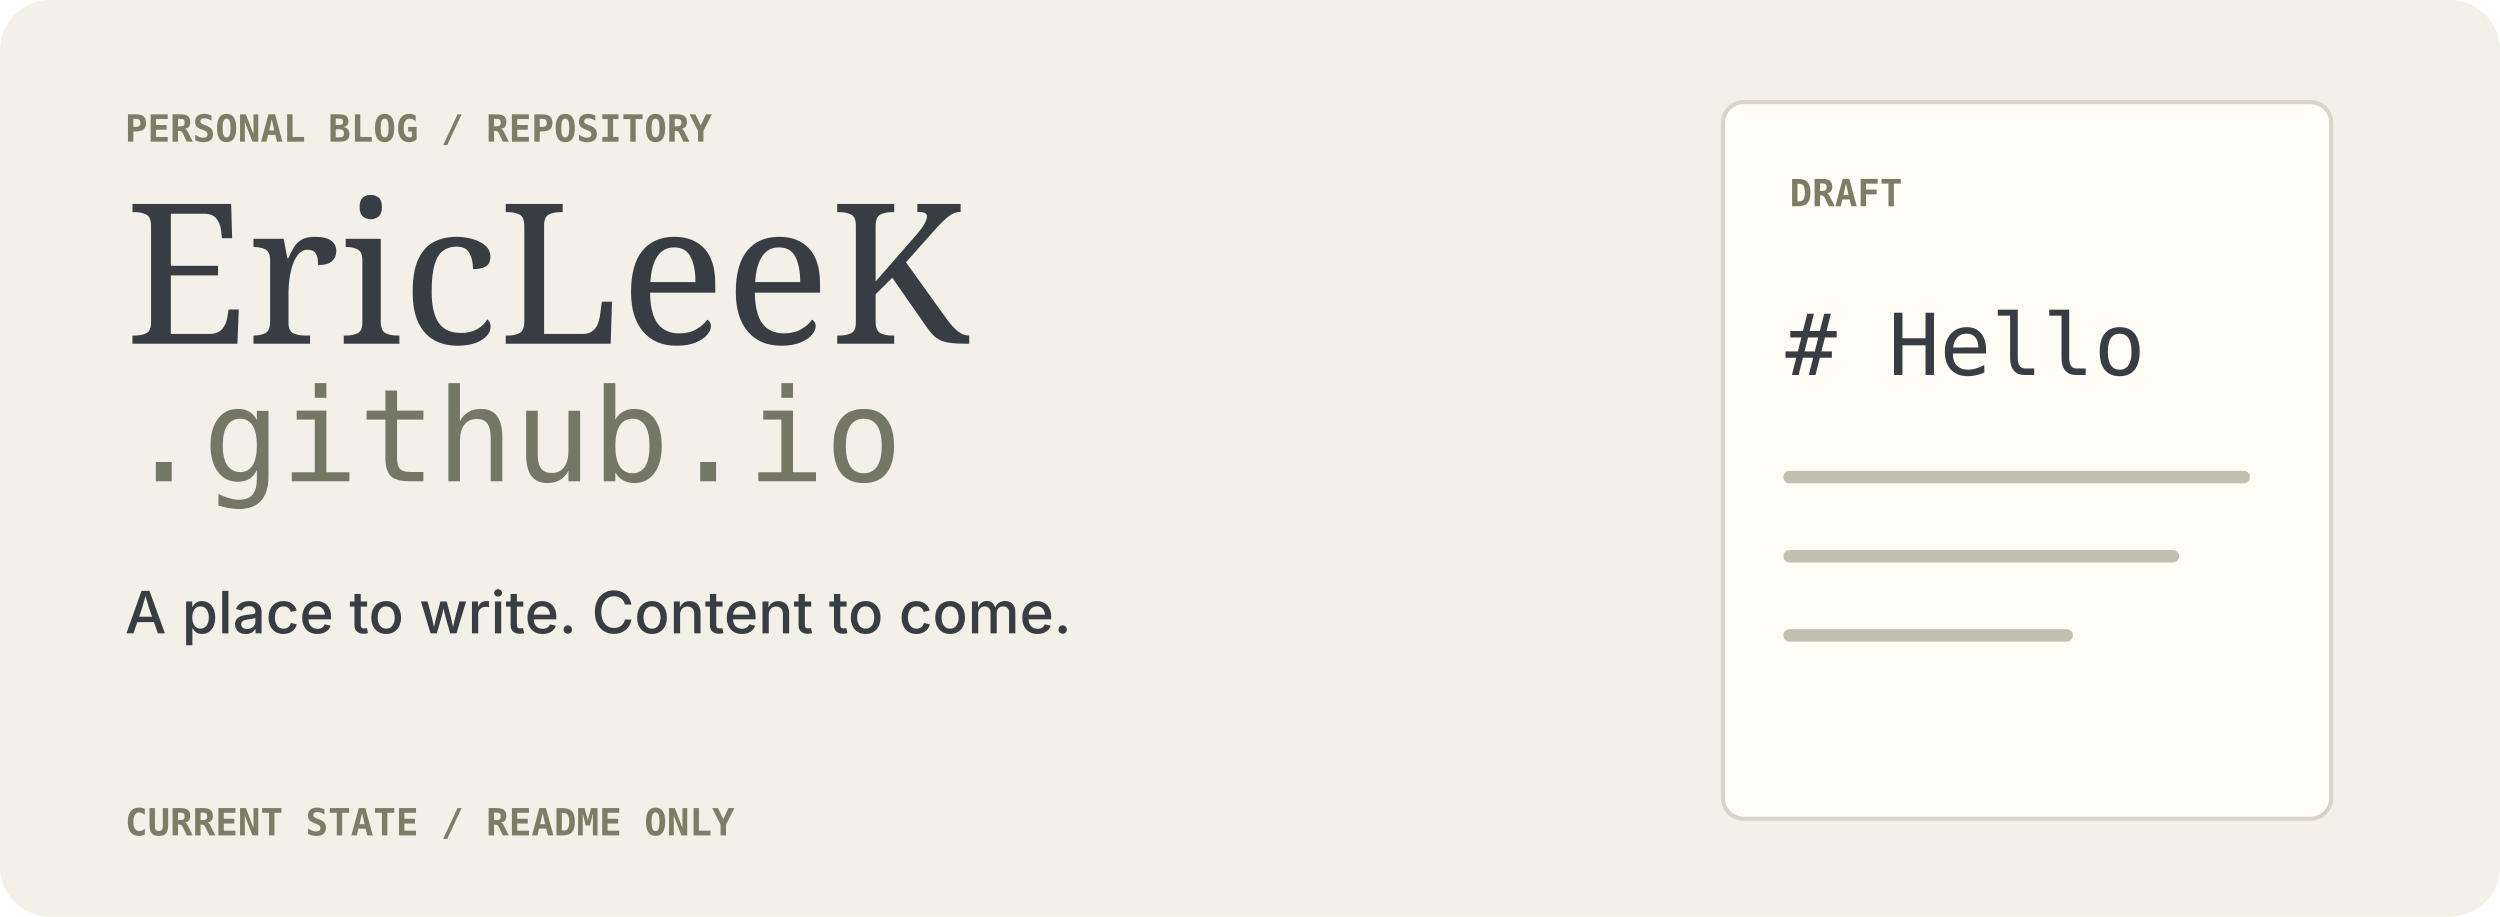
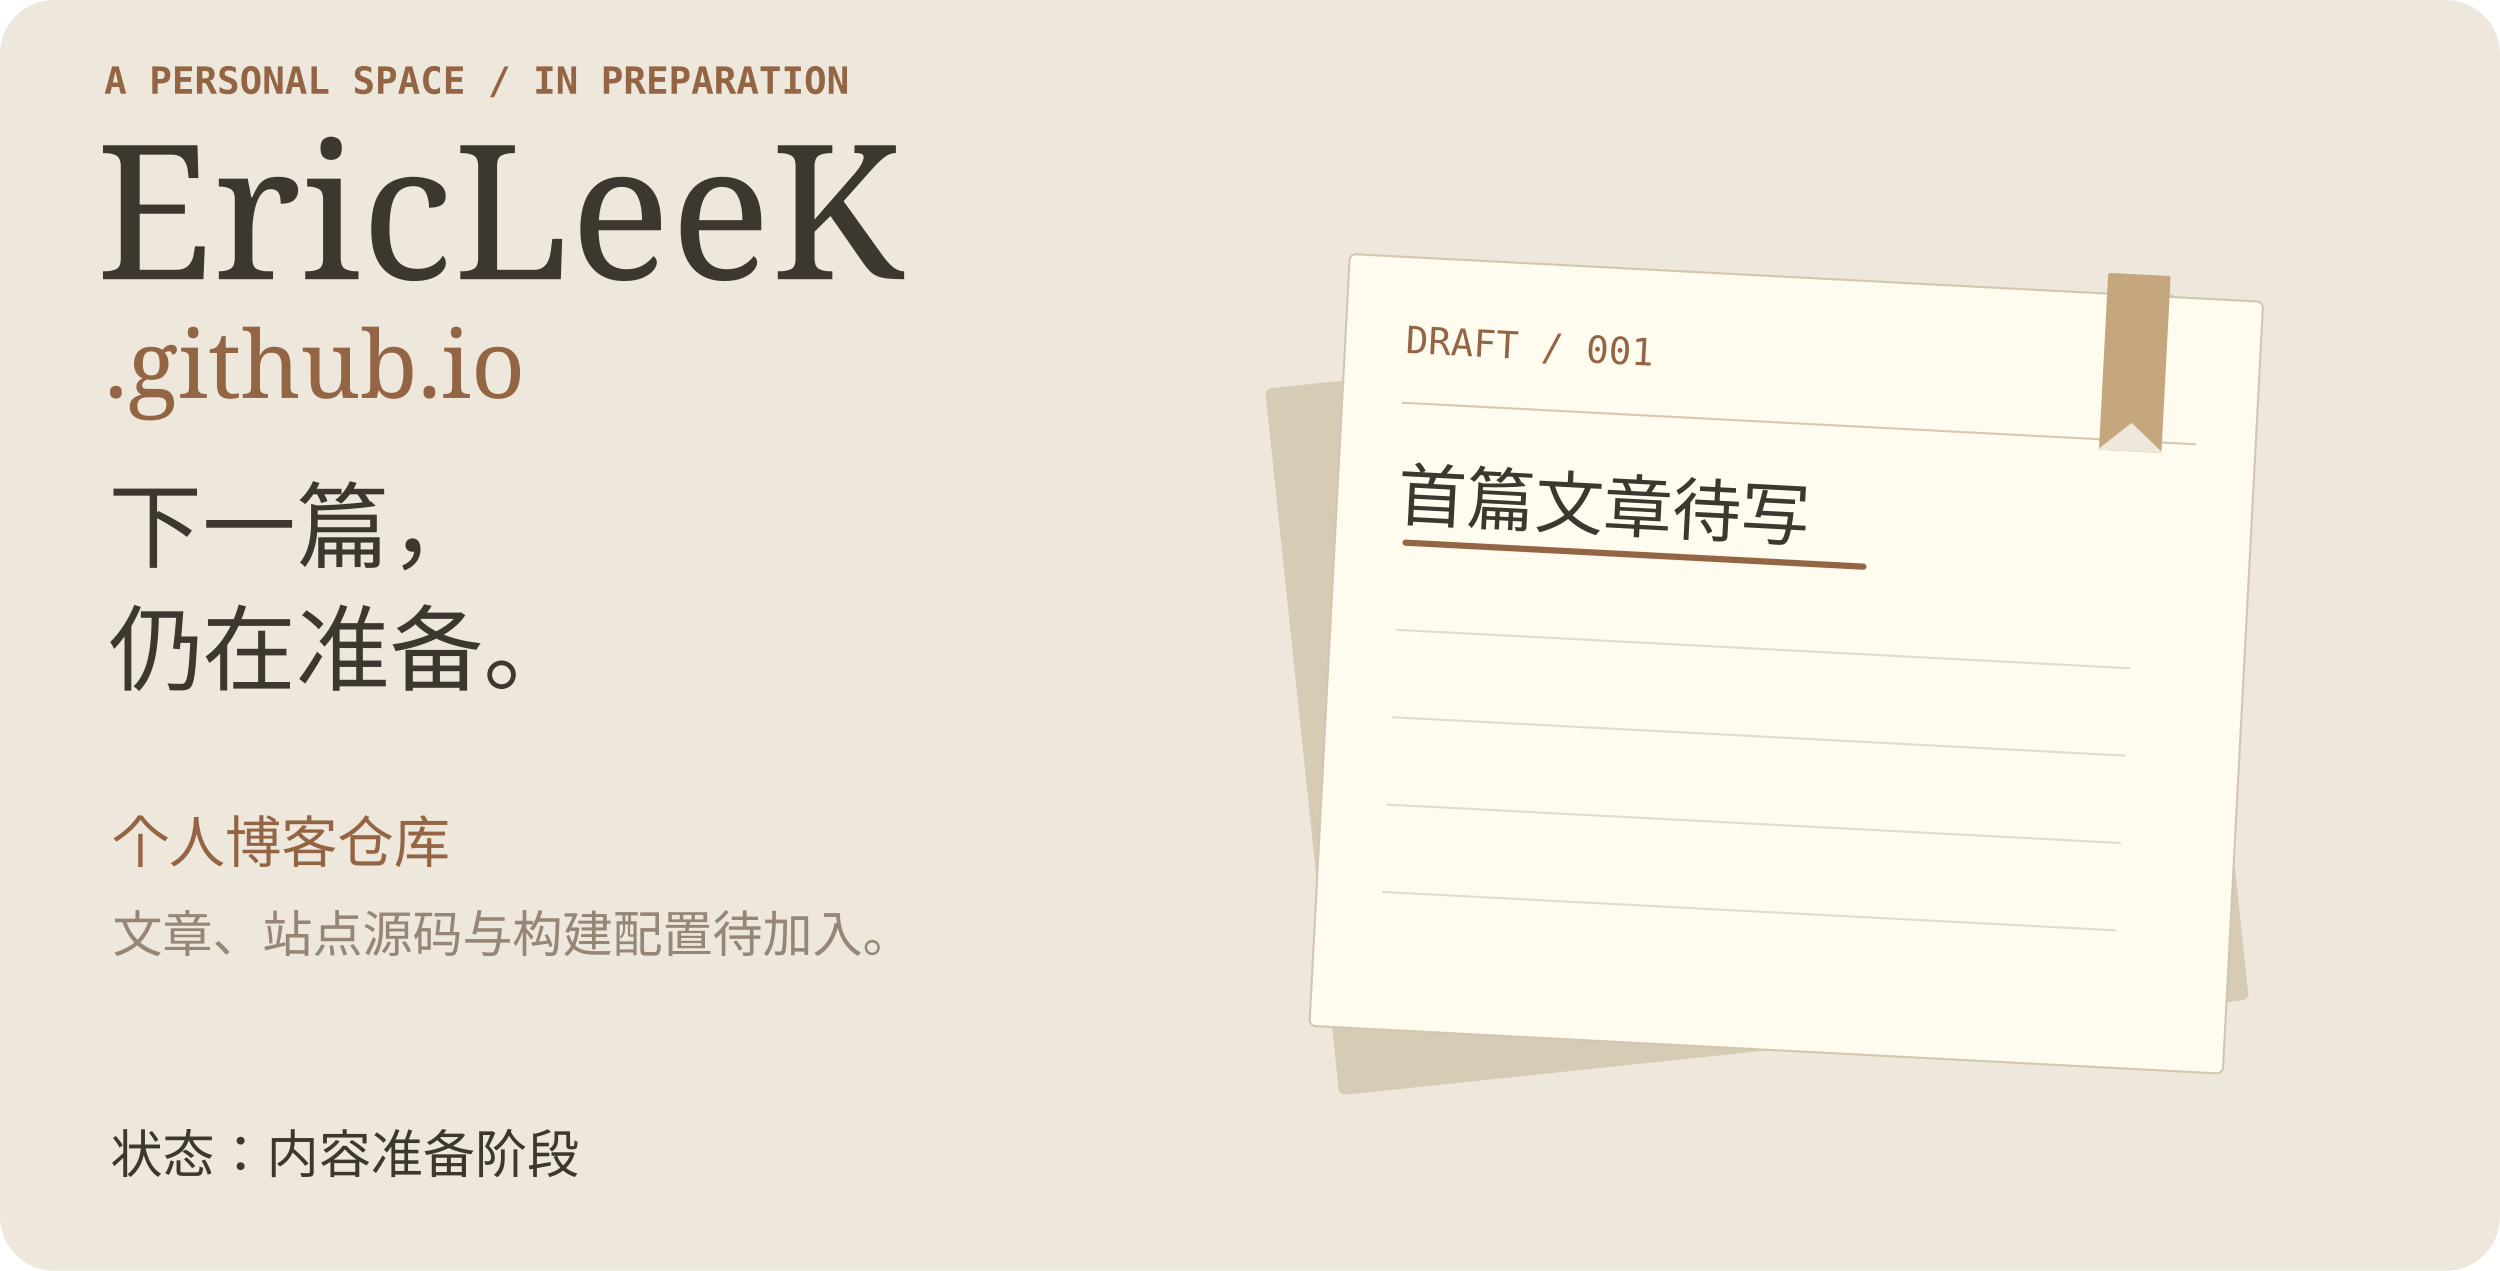
- <svg xmlns="http://www.w3.org/2000/svg" width="1200" height="440" viewBox="0 0 1200 440" role="img" aria-labelledby="title desc">
+ <svg xmlns="http://www.w3.org/2000/svg" width="1200" height="610" viewBox="0 0 1200 610" role="img" aria-labelledby="title desc">
  <defs>
-     <clipPath id="frame">
-       <rect width="1200" height="440" rx="24" />
+     <clipPath id="canvas">
+       <rect width="1200" height="610" rx="26" />
    </clipPath>
  </defs>
-   <g clip-path="url(#frame)">
-     <rect x="0" y="0" width="1200" height="440" rx="24" fill="#f3f0e8" />
-     <text x="60" y="68" font-family="'SFMono-Regular',Menlo,monospace" font-size="18" font-weight="600" fill="#7b7d65" text-anchor="start">PERSONAL BLOG / REPOSITORY</text>
-     <text x="60" y="165" font-family="Georgia,'Songti SC',serif" font-size="94" font-weight="500" fill="#373d42" text-anchor="start">EricLeeK</text>
-     <text x="60" y="231" font-family="'SFMono-Regular',Menlo,monospace" font-size="62" font-weight="500" fill="#737764" text-anchor="start">.github.io</text>
-     <text x="60" y="304" font-family="-apple-system,BlinkMacSystemFont,'Segoe UI','PingFang SC',sans-serif" font-size="28" font-weight="500" fill="#373d42" text-anchor="start">A place to write. Content to come.</text>
-     <text x="60" y="401" font-family="'SFMono-Regular',Menlo,monospace" font-size="18" font-weight="600" fill="#7b7d65" text-anchor="start">CURRENT STATE / README ONLY</text>
-     <rect x="827" y="49" width="292" height="344" rx="10" fill="#fffdf6" stroke="#d9d4c7" stroke-width="2" />
-     <text x="859" y="99" font-family="'SFMono-Regular',Menlo,monospace" font-size="18" font-weight="600" fill="#7b7d65" text-anchor="start">DRAFT</text>
-     <g id="page-title">
-       <text x="857" y="180" font-family="'SFMono-Regular',Menlo,monospace" font-size="41" font-weight="500" fill="#373d42" text-anchor="start"># Hello</text>
+   <g clip-path="url(#canvas)">
+     <rect x="0" y="0" width="1200" height="610" rx="0" fill="#EDE8DB" />
+     <text x="50" y="45" font-family="Menlo, Consolas, monospace" font-size="18" font-weight="600" fill="#946544">A PERSONAL SPACE / IN PREPARATION</text>
+     <text x="46" y="134" font-family="Georgia, Songti SC, serif" font-size="90" font-weight="500" fill="#3D382F">EricLeeK</text>
+     <text x="50" y="191" font-family="Georgia, Songti SC, serif" font-size="45" font-weight="400" fill="#946544">.github.io</text>
+     <text x="52" y="269" font-family="-apple-system, BlinkMacSystemFont, PingFang SC, Hiragino Sans, sans-serif" font-size="45" font-weight="400" fill="#3D382F">下一篇，</text>
+     <text x="52" y="328" font-family="-apple-system, BlinkMacSystemFont, PingFang SC, Hiragino Sans, sans-serif" font-size="45" font-weight="400" fill="#3D382F">仍在准备。</text>
+     <text x="54" y="414" font-family="-apple-system, BlinkMacSystemFont, PingFang SC, Hiragino Sans, sans-serif" font-size="27" font-weight="400" fill="#946544">个人博客仓库</text>
+     <text x="54" y="457" font-family="-apple-system, BlinkMacSystemFont, PingFang SC, Hiragino Sans, sans-serif" font-size="24" font-weight="400" fill="#958675">文章、站点源码与构建配置待加入。</text>
+     <g transform="rotate(-6 841 335)">
+       <rect x="624" y="163" width="439" height="341" rx="3" fill="#D6CBB4" />
    </g>
-     <g id="page-lines">
-       <path d="M859 229H1077M859 267H1043M859 305H992" fill="none" stroke="#bfc0ad" stroke-width="6" stroke-linecap="round" stroke-linejoin="round" />
+     <g transform="rotate(3 855 317)">
+       <rect x="638" y="133" width="439" height="371" rx="3" fill="#FFFBEF" stroke="#D3C6AE" stroke-width="1" />
+       <text x="667" y="179" font-family="Menlo, Consolas, monospace" font-size="18" font-weight="500" fill="#946544">DRAFT / 001</text>
+       <path d="M667 203 H1048" fill="none" stroke="#D8C7AE" stroke-width="1" stroke-linecap="round" stroke-linejoin="round" />
+       <text x="667" y="259" font-family="Georgia, Songti SC, serif" font-size="33" font-weight="400" fill="#3D382F">首篇文章待写</text>
+       <path d="M670 312 H1022" fill="none" stroke="#E2DBC9" stroke-width="1" stroke-linecap="round" stroke-linejoin="round" />
+       <path d="M670 354 H1022" fill="none" stroke="#E2DBC9" stroke-width="1" stroke-linecap="round" stroke-linejoin="round" />
+       <path d="M670 396 H1022" fill="none" stroke="#E2DBC9" stroke-width="1" stroke-linecap="round" stroke-linejoin="round" />
+       <path d="M670 438 H1022" fill="none" stroke="#E2DBC9" stroke-width="1" stroke-linecap="round" stroke-linejoin="round" />
+     </g>
+     <text x="53" y="563" font-family="-apple-system, BlinkMacSystemFont, PingFang SC, Hiragino Sans, sans-serif" font-size="25" font-weight="400" fill="#3D382F">状态：内容准备阶段</text>
+     <g id="draft-marker" transform="rotate(3 855 317)">
+       <path d="M672 270 H892" fill="none" stroke="#946544" stroke-width="3" stroke-linecap="round" stroke-linejoin="round" />
+       <rect x="1002" y="123" width="30" height="85" rx="1" fill="#C5A77E" />
+       <path d="M1002 208 L1017 195 L1032 208" fill="#EDE8DB" stroke="#EDE8DB" stroke-width="1" stroke-linecap="round" stroke-linejoin="round" />
    </g>
  </g>
</svg>
